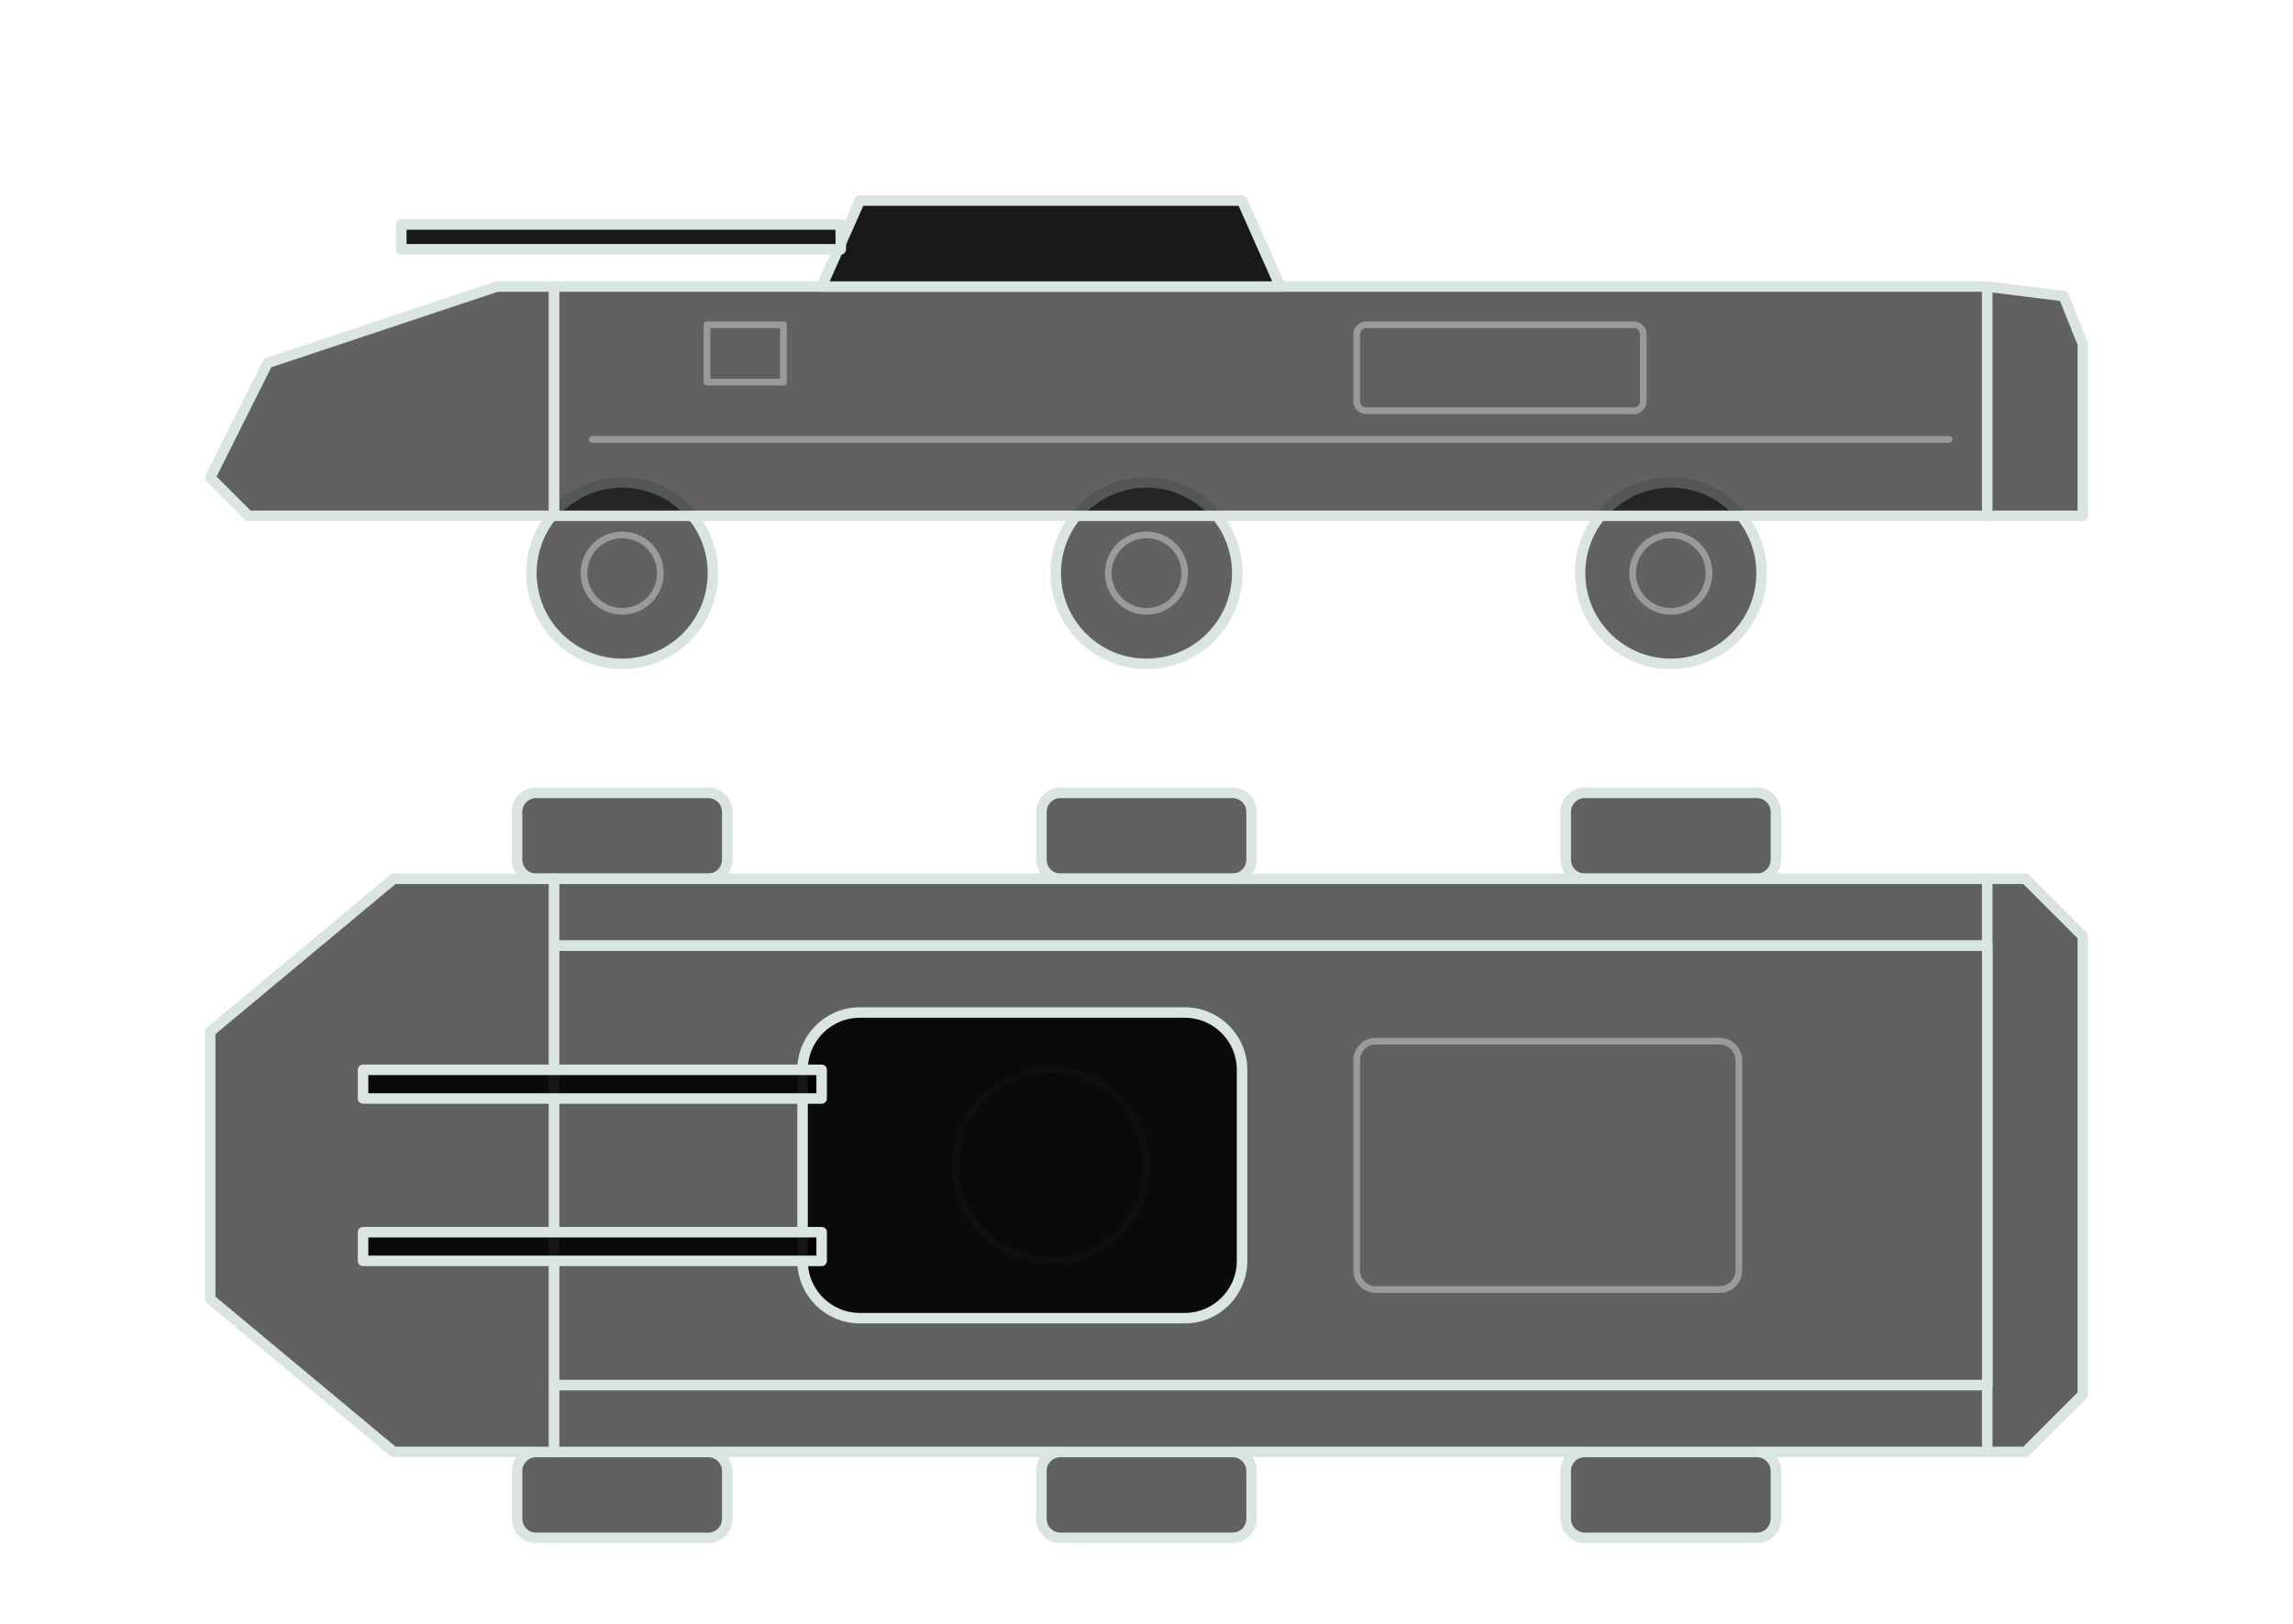
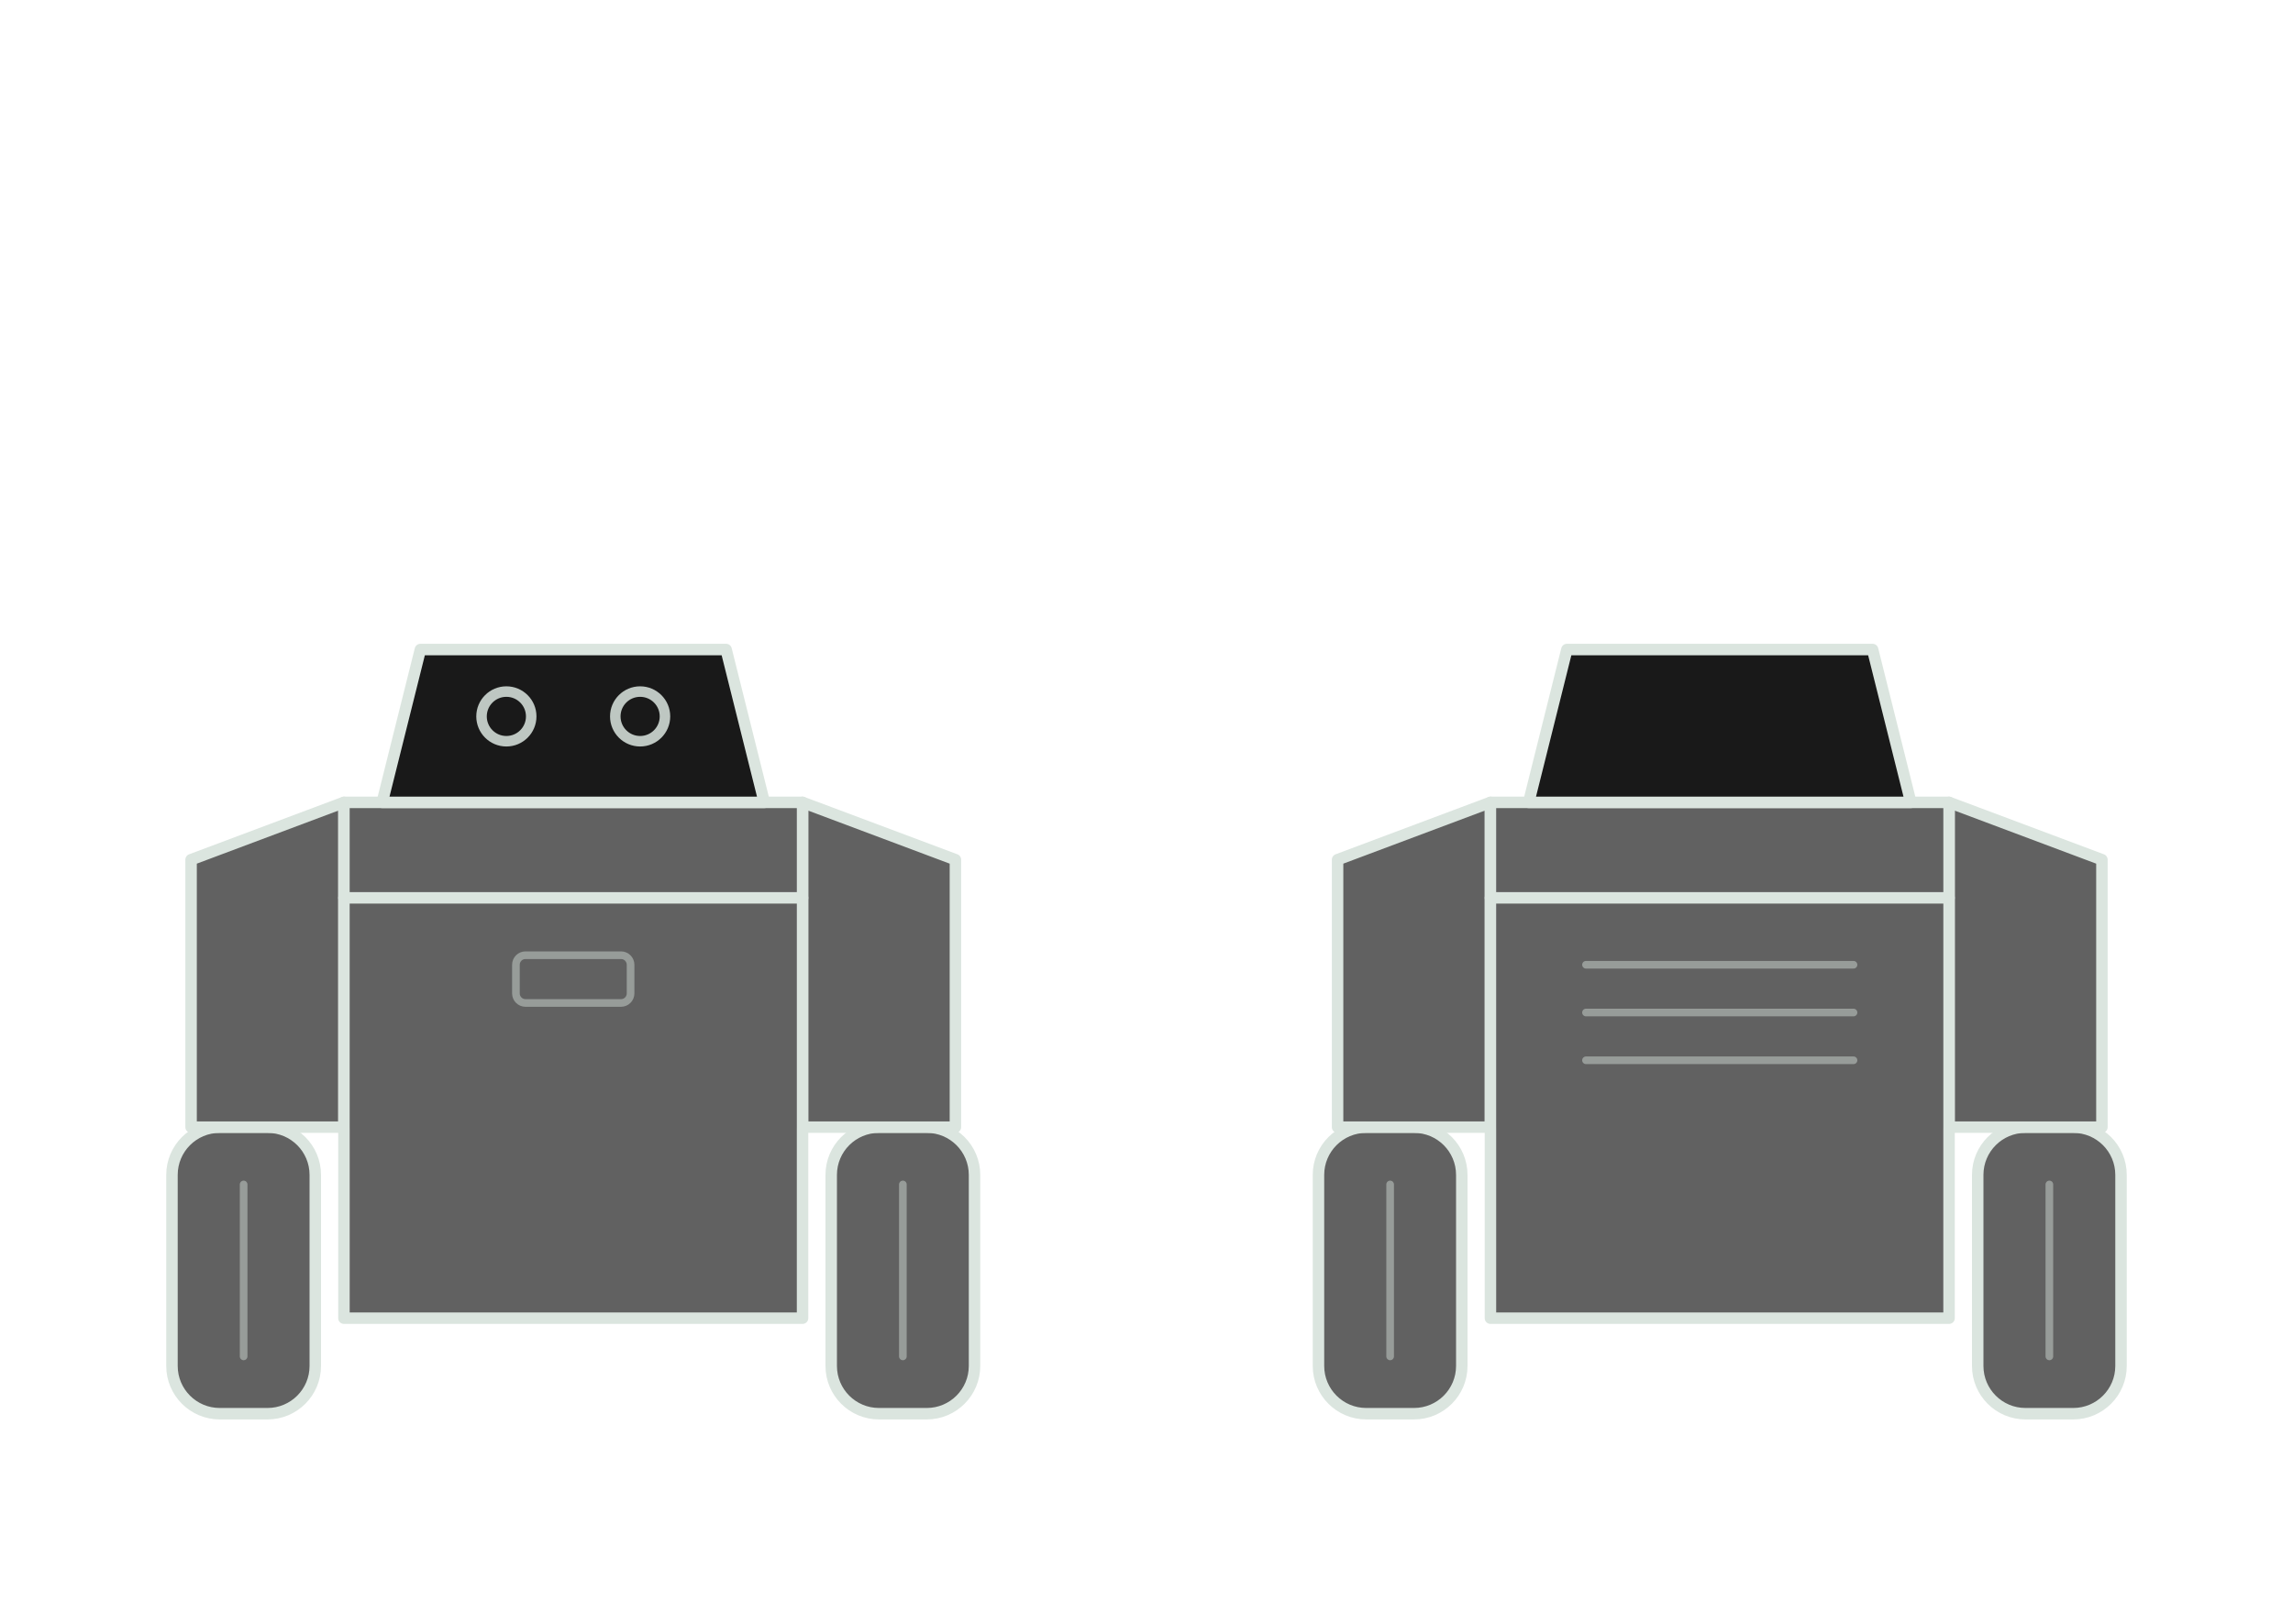
<svg xmlns="http://www.w3.org/2000/svg" viewBox="0 0 240 170">
-   <g id="part-DRIVE" fill="currentColor" fill-opacity=".62" stroke="#dbe5df" stroke-width="1.1" stroke-linejoin="round">
-     <circle cx="65.12" cy="60" r="9.5" />
-     <circle cx="120" cy="60" r="9.5" />
-     <circle cx="174.88" cy="60" r="9.5" />
+   <g id="part-DRIVE" fill="currentColor" fill-opacity=".62" stroke="#dbe5df" stroke-width="1.2" stroke-linejoin="round">
+     <rect x="18" y="118" width="15" height="30" rx="5" />
+     <rect x="87" y="118" width="15" height="30" rx="5" />
  </g>
-   <g fill="none" stroke="#dbe5df" stroke-opacity=".45" stroke-width=".7" stroke-linecap="round" stroke-linejoin="round">
-     <circle cx="65.12" cy="60" r="4" />
-     <circle cx="120" cy="60" r="4" />
-     <circle cx="174.88" cy="60" r="4" />
+   <g fill="none" stroke="#dbe5df" stroke-opacity=".45" stroke-width=".8" stroke-linecap="round" stroke-linejoin="round">
+     <line x1="25.5" y1="124" x2="25.5" y2="142" />
+     <line x1="94.5" y1="124" x2="94.5" y2="142" />
  </g>
-   <g id="part-FRONT" fill="currentColor" fill-opacity=".62" stroke="#dbe5df" stroke-width="1.1" stroke-linejoin="round">
-     <polygon points="22,50 28,38 52,30 58,30 58,54 26,54" />
+   <g id="part-RIGHT" fill="currentColor" fill-opacity=".62" stroke="#dbe5df" stroke-width="1.2" stroke-linejoin="round">
+     <polygon points="20,90 36,84 36,118 20,118" />
  </g>
-   <g id="part-LEFT" fill="currentColor" fill-opacity=".62" stroke="#dbe5df" stroke-width="1.1" stroke-linejoin="round">
-     <polygon points="58,30 208,30 208,54 58,54" />
+   <g id="part-LEFT" fill="currentColor" fill-opacity=".62" stroke="#dbe5df" stroke-width="1.2" stroke-linejoin="round">
+     <polygon points="100,90 84,84 84,118 100,118" />
  </g>
-   <g id="part-REAR" fill="currentColor" fill-opacity=".62" stroke="#dbe5df" stroke-width="1.1" stroke-linejoin="round">
-     <polygon points="208,30 216,31 218,36 218,54 208,54" />
+   <g id="part-HULL" fill="currentColor" fill-opacity=".62" stroke="#dbe5df" stroke-width="1.2" stroke-linejoin="round">
+     <rect x="36" y="84" width="48" height="10" />
  </g>
-   <g fill="none" stroke="#dbe5df" stroke-opacity=".45" stroke-width=".7" stroke-linecap="round" stroke-linejoin="round">
-     <line x1="62" y1="46" x2="204" y2="46" />
-     <rect x="142" y="34" width="30" height="9" rx="1" />
-     <rect x="74" y="34" width="8" height="6" />
+   <g id="part-FRONT" fill="currentColor" fill-opacity=".62" stroke="#dbe5df" stroke-width="1.2" stroke-linejoin="round">
+     <polygon points="36,94 84,94 84,138 36,138" />
  </g>
-   <g id="part-TURRET" fill="currentColor" fill-opacity=".9" stroke="#dbe5df" stroke-width="1.1" stroke-linejoin="round">
-     <polygon points="86,30 90,21 130,21 134,30" />
-     <rect x="42" y="23.5" width="46" height="2.6" />
+   <g fill="none" stroke="#dbe5df" stroke-opacity=".45" stroke-width=".8" stroke-linecap="round" stroke-linejoin="round">
+     <rect x="54" y="100" width="12" height="5" rx="1" />
  </g>
-   <g id="part-DRIVE" fill="currentColor" fill-opacity=".62" stroke="#dbe5df" stroke-width="1.1" stroke-linejoin="round">
-     <rect x="54.12" y="83" width="22" height="9" rx="2" />
-     <rect x="109" y="83" width="22" height="9" rx="2" />
-     <rect x="163.88" y="83" width="22" height="9" rx="2" />
-     <rect x="54.12" y="152" width="22" height="9" rx="2" />
-     <rect x="109" y="152" width="22" height="9" rx="2" />
-     <rect x="163.88" y="152" width="22" height="9" rx="2" />
+   <g id="part-DRIVE" fill="currentColor" fill-opacity=".62" stroke="#dbe5df" stroke-width="1.2" stroke-linejoin="round">
+     <rect x="138" y="118" width="15" height="30" rx="5" />
+     <rect x="207" y="118" width="15" height="30" rx="5" />
  </g>
-   <g id="part-FRONT" fill="currentColor" fill-opacity=".62" stroke="#dbe5df" stroke-width="1.1" stroke-linejoin="round">
-     <polygon points="22,108 41.2,92 58,92 58,152 41.2,152 22,136" />
+   <g fill="none" stroke="#dbe5df" stroke-opacity=".45" stroke-width=".8" stroke-linecap="round" stroke-linejoin="round">
+     <line x1="145.5" y1="124" x2="145.5" y2="142" />
+     <line x1="214.5" y1="124" x2="214.5" y2="142" />
  </g>
-   <g id="part-RIGHT" fill="currentColor" fill-opacity=".62" stroke="#dbe5df" stroke-width="1.1" stroke-linejoin="round">
-     <rect x="58" y="92" width="150" height="7" />
+   <g id="part-LEFT" fill="currentColor" fill-opacity=".62" stroke="#dbe5df" stroke-width="1.2" stroke-linejoin="round">
+     <polygon points="140,90 156,84 156,118 140,118" />
  </g>
-   <g id="part-LEFT" fill="currentColor" fill-opacity=".62" stroke="#dbe5df" stroke-width="1.1" stroke-linejoin="round">
-     <rect x="58" y="145" width="150" height="7" />
+   <g id="part-RIGHT" fill="currentColor" fill-opacity=".62" stroke="#dbe5df" stroke-width="1.2" stroke-linejoin="round">
+     <polygon points="220,90 204,84 204,118 220,118" />
  </g>
-   <g id="part-REAR" fill="currentColor" fill-opacity=".62" stroke="#dbe5df" stroke-width="1.1" stroke-linejoin="round">
-     <polygon points="208,92 212,92 218,98 218,146 212,152 208,152" />
+   <g id="part-HULL" fill="currentColor" fill-opacity=".62" stroke="#dbe5df" stroke-width="1.2" stroke-linejoin="round">
+     <rect x="156" y="84" width="48" height="10" />
  </g>
-   <g id="part-HULL" fill="currentColor" fill-opacity=".62" stroke="#dbe5df" stroke-width="1.1" stroke-linejoin="round">
-     <rect x="58" y="99" width="150" height="46" />
+   <g id="part-REAR" fill="currentColor" fill-opacity=".62" stroke="#dbe5df" stroke-width="1.2" stroke-linejoin="round">
+     <polygon points="156,94 204,94 204,138 156,138" />
  </g>
-   <g fill="none" stroke="#dbe5df" stroke-opacity=".45" stroke-width=".7" stroke-linecap="round" stroke-linejoin="round">
-     <rect x="142" y="109" width="40" height="26" rx="2" />
-     <circle cx="110" cy="122" r="10" />
+   <g fill="none" stroke="#dbe5df" stroke-opacity=".45" stroke-width=".8" stroke-linecap="round" stroke-linejoin="round">
+     <line x1="166" y1="101" x2="194" y2="101" />
+     <line x1="166" y1="106" x2="194" y2="106" />
+     <line x1="166" y1="111" x2="194" y2="111" />
  </g>
-   <g id="part-TURRET" fill="currentColor" fill-opacity=".9" stroke="#dbe5df" stroke-width="1.1" stroke-linejoin="round">
-     <rect x="84" y="106" width="46" height="32" rx="6" />
-     <rect x="38" y="112" width="48" height="3" />
-     <rect x="38" y="129" width="48" height="3" />
+   <g id="part-TURRET" fill="currentColor" fill-opacity=".9" stroke="#dbe5df" stroke-width="1.2" stroke-linejoin="round">
+     <polygon points="40,84 44,68 76,68 80,84" />
+   </g>
+   <g fill="none" stroke="#dbe5df" stroke-opacity=".85" stroke-width="1.1" stroke-linecap="round" stroke-linejoin="round">
+     <circle cx="53" cy="75" r="2.6" />
+     <circle cx="67" cy="75" r="2.6" />
+   </g>
+   <g id="part-TURRET" fill="currentColor" fill-opacity=".9" stroke="#dbe5df" stroke-width="1.2" stroke-linejoin="round">
+     <polygon points="160,84 164,68 196,68 200,84" />
  </g>
</svg>
